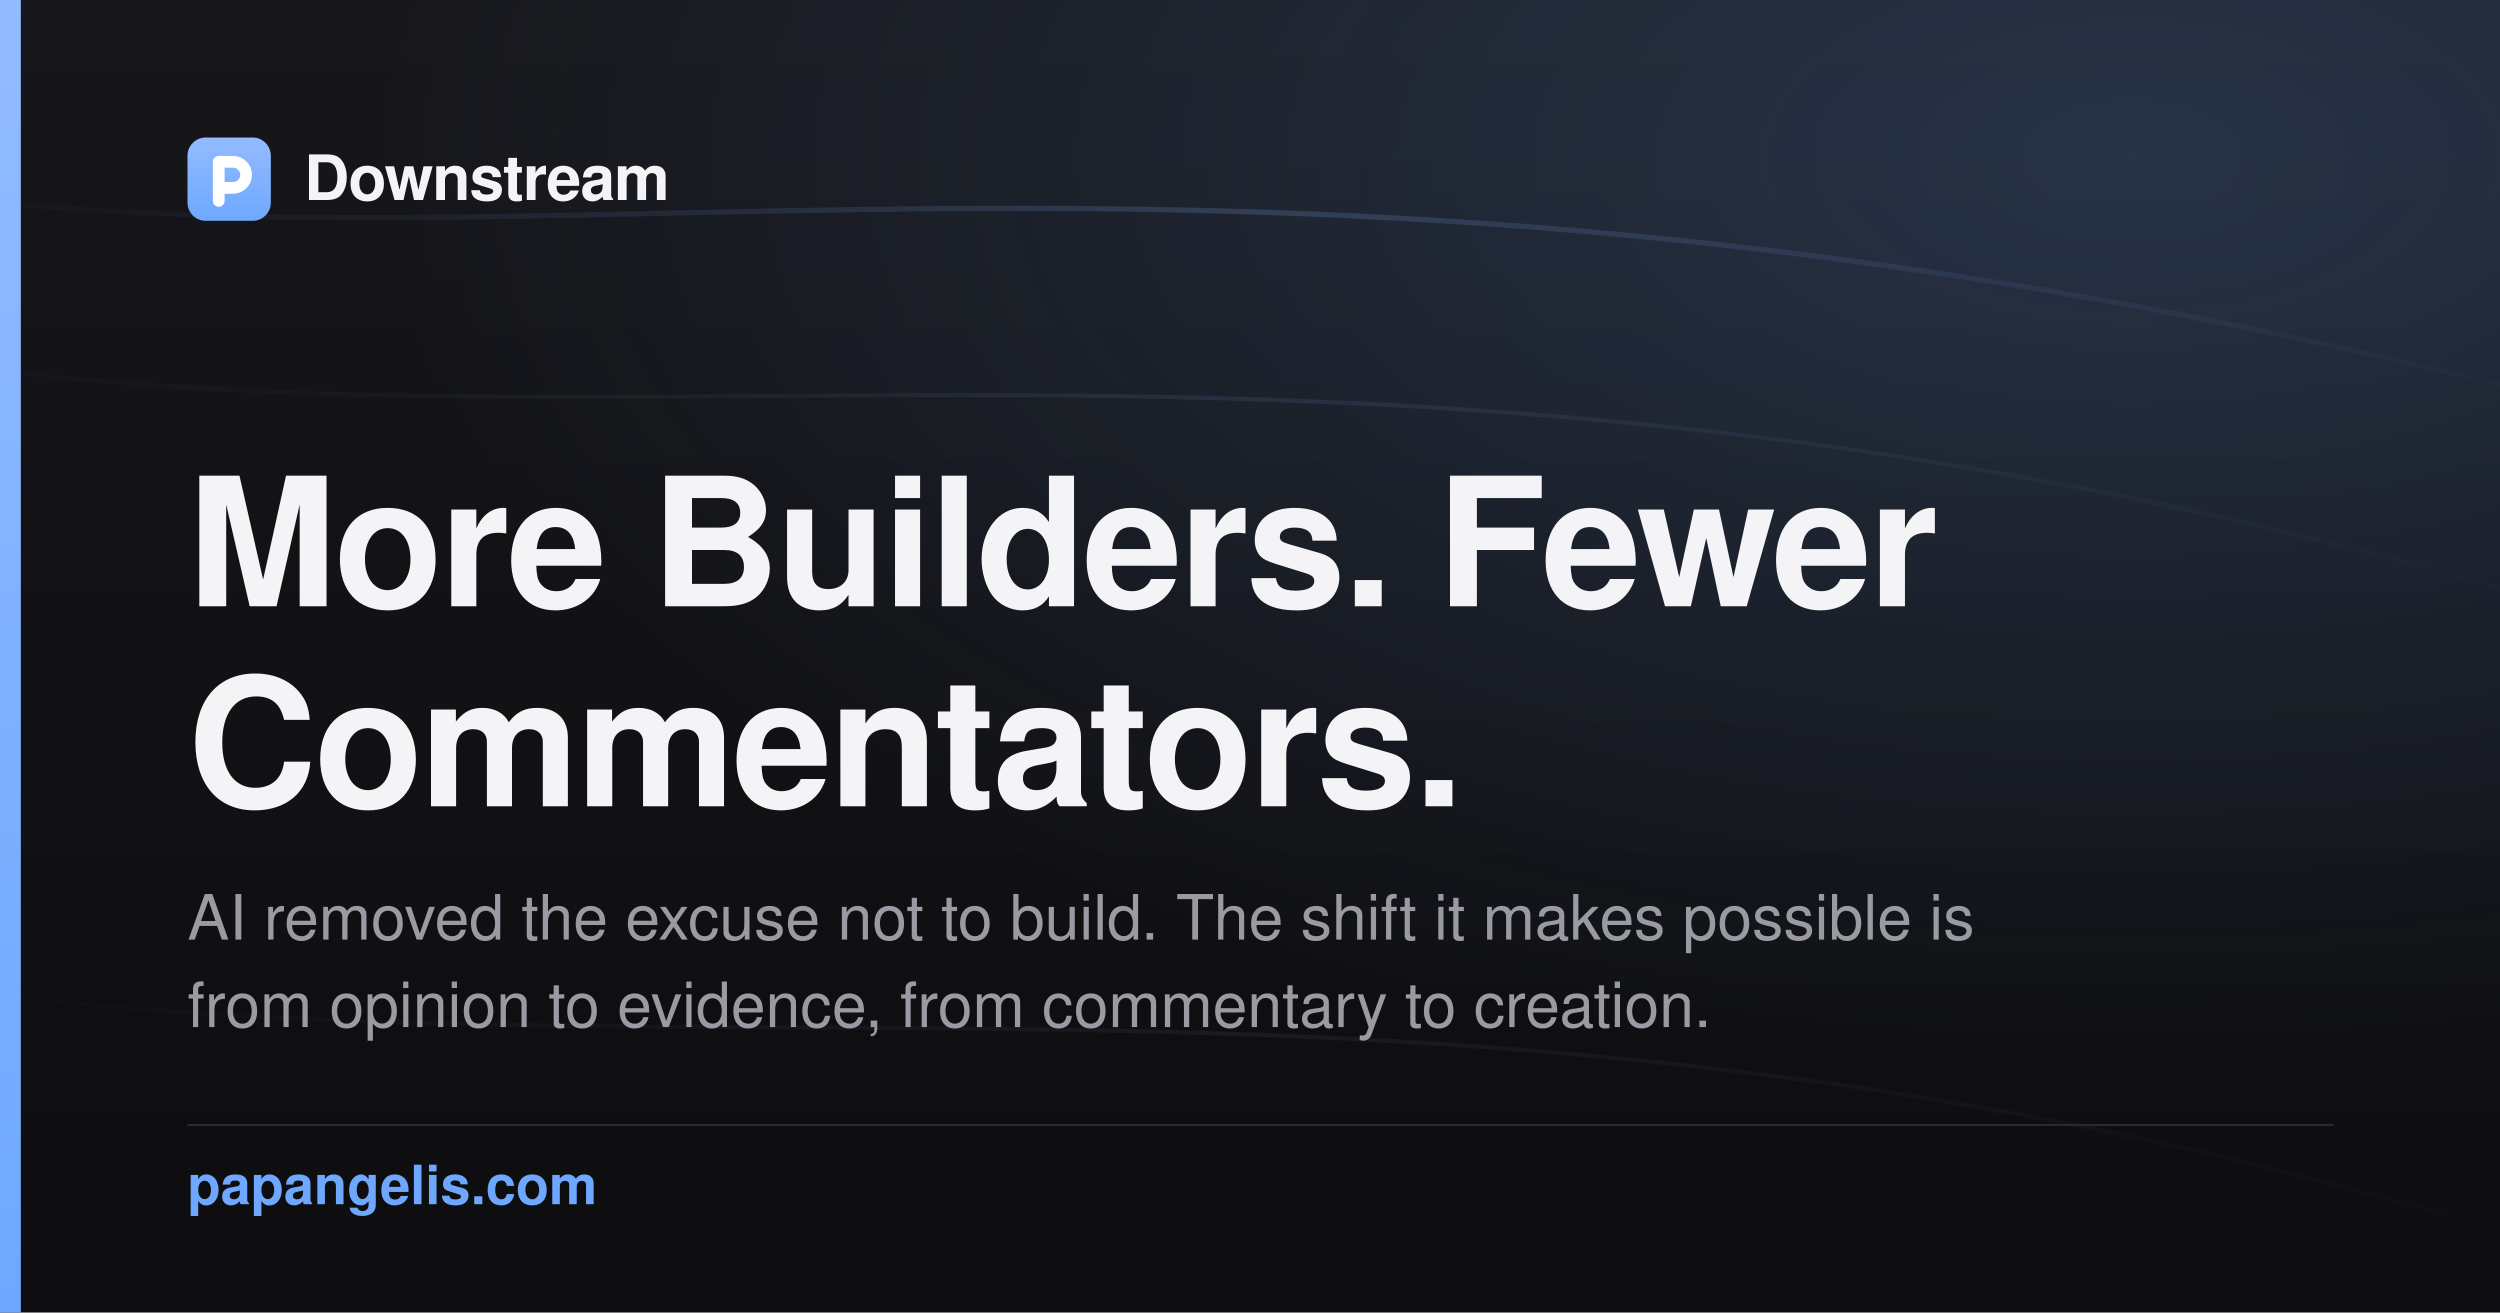
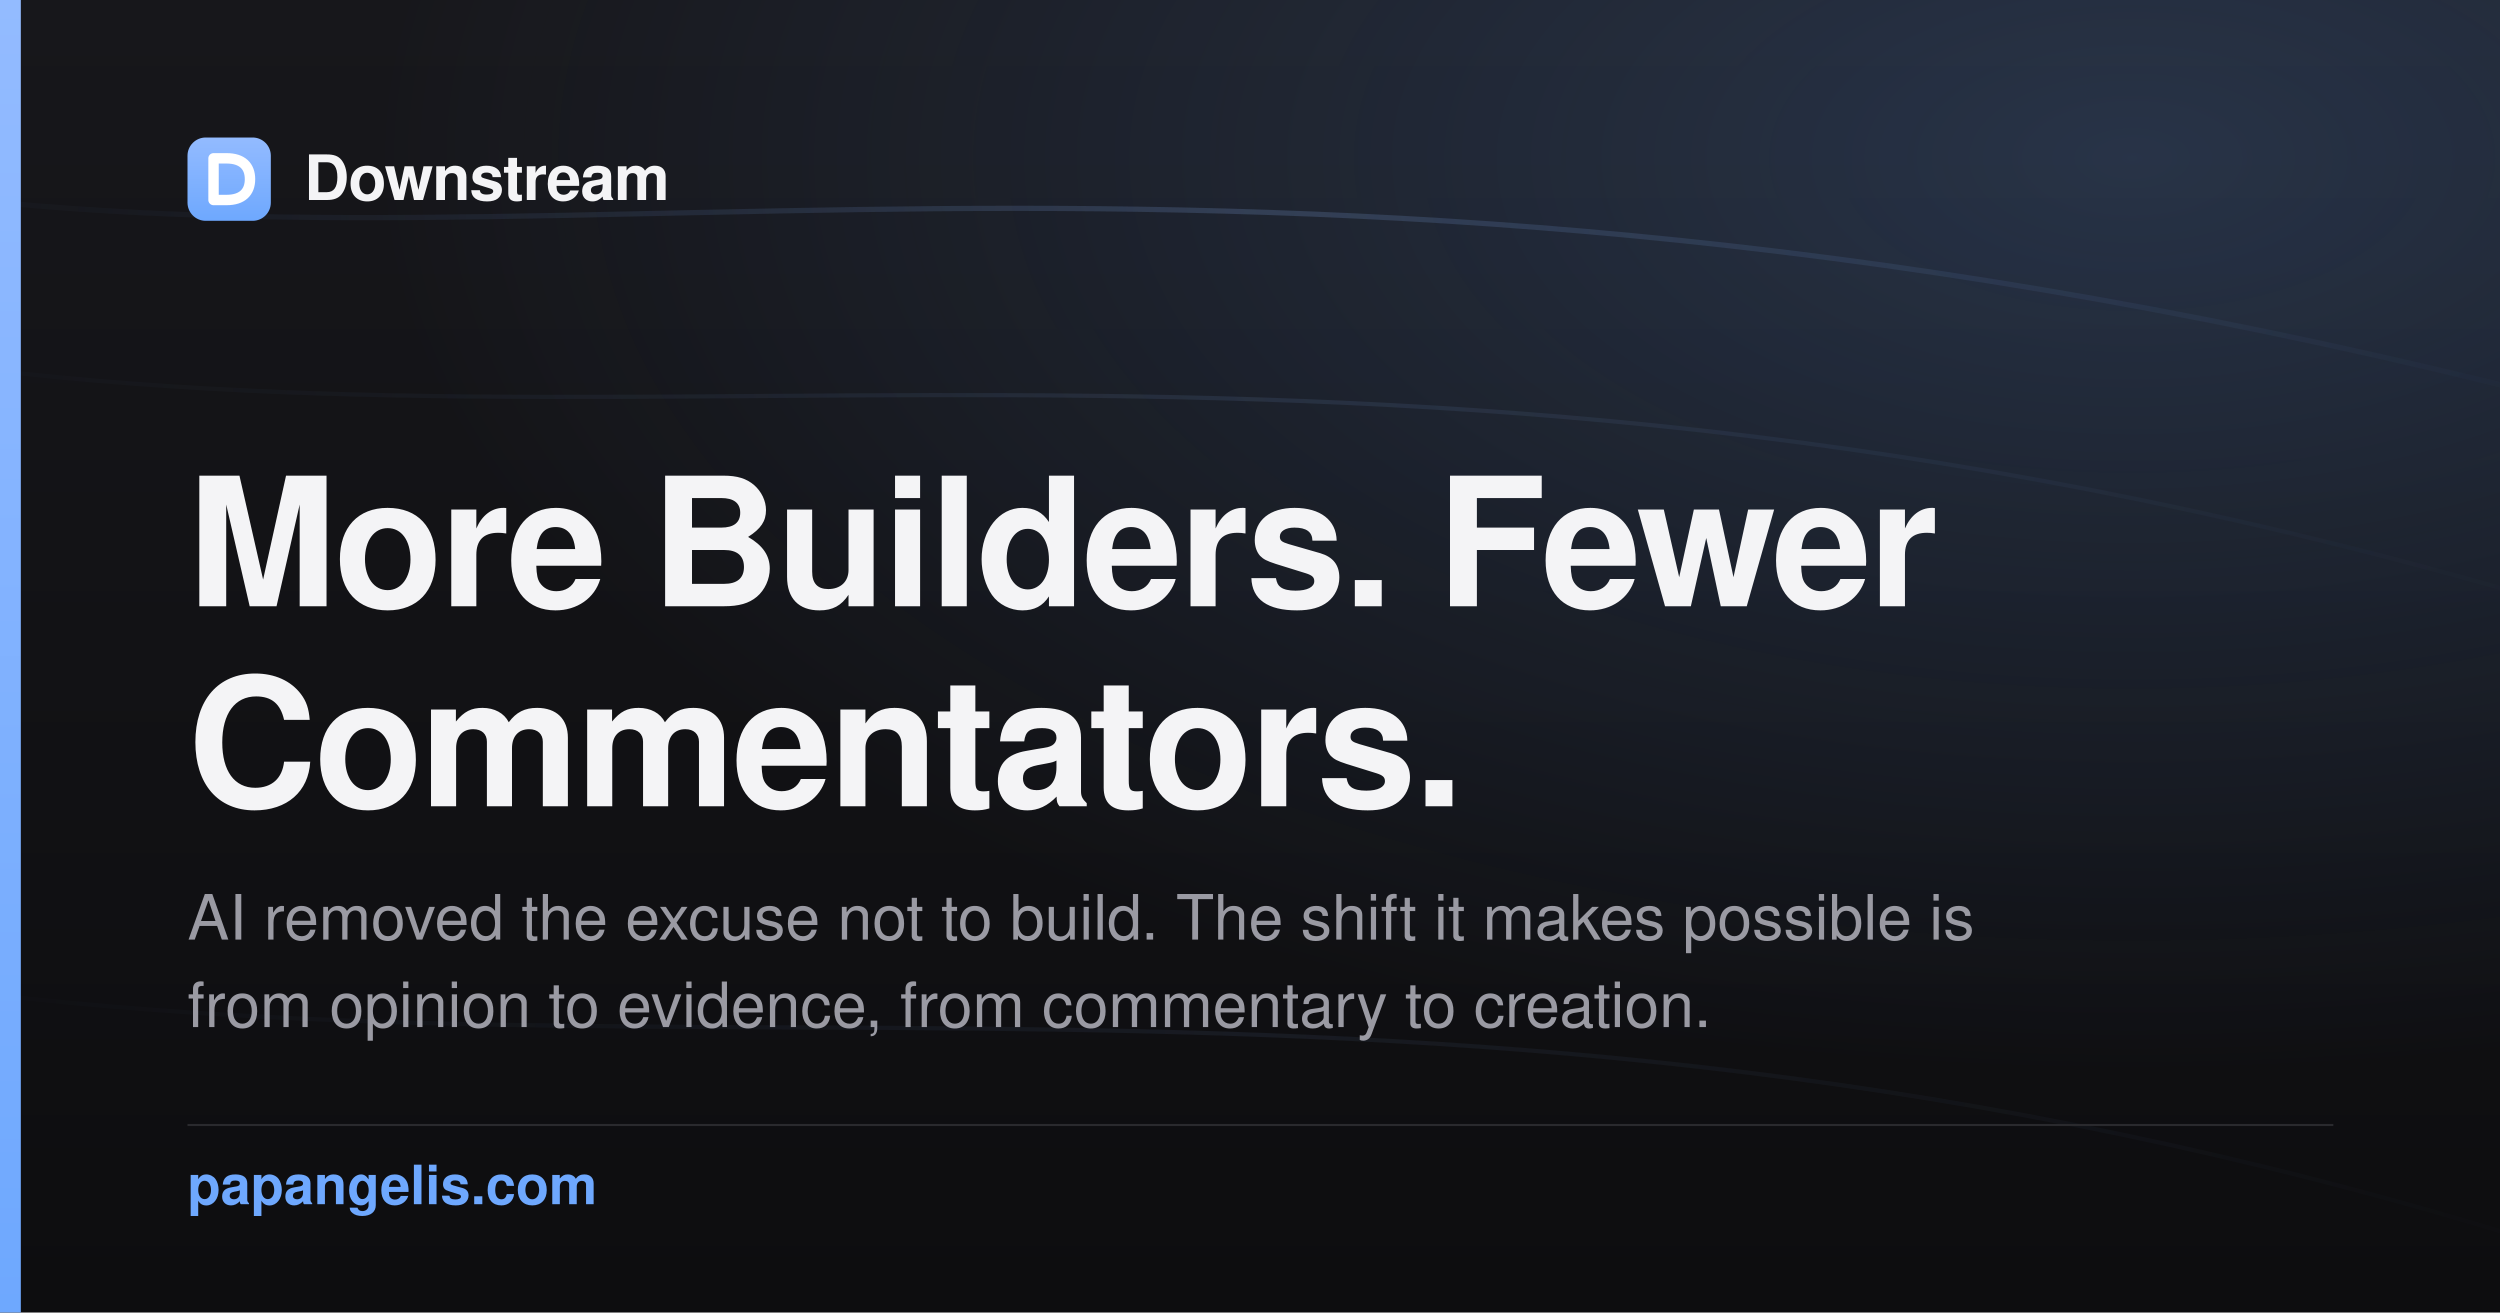
<svg xmlns="http://www.w3.org/2000/svg" width="1200" height="630" viewBox="0 0 1200 630">
  <defs>
    <linearGradient id="bg" x1="0" y1="0" x2="0" y2="1">
      <stop offset="0" stop-color="#17171b" />
      <stop offset="1" stop-color="#0d0d0f" />
    </linearGradient>
    <radialGradient id="glow" cx="0.85" cy="0.12" r="0.7">
      <stop offset="0" stop-color="#6ea8fe" stop-opacity="0.20" />
      <stop offset="1" stop-color="#6ea8fe" stop-opacity="0" />
    </radialGradient>
    <linearGradient id="bar" x1="0" y1="0" x2="0" y2="1">
      <stop offset="0" stop-color="#93bbff" />
      <stop offset="1" stop-color="#6ea8fe" />
    </linearGradient>
    <linearGradient id="stream" x1="0" y1="0" x2="1" y2="0">
      <stop offset="0" stop-color="#6ea8fe" stop-opacity="0" />
      <stop offset="0.5" stop-color="#93bbff" />
      <stop offset="1" stop-color="#6ea8fe" stop-opacity="0" />
    </linearGradient>
  </defs>
  <g font-family="'Helvetica Neue', Helvetica, Arial, sans-serif">
    <rect width="1200" height="630" fill="url(#bg)" />
    <rect width="1200" height="630" fill="url(#glow)" />
    <path d="M -60 90 C 280 140, 620 30, 1260 200" fill="none" stroke="url(#stream)" stroke-width="2.5" stroke-opacity="0.18" />
    <path d="M -60 170 C 320 230, 680 120, 1260 300" fill="none" stroke="url(#stream)" stroke-width="2" stroke-opacity="0.1" />
    <path d="M -60 470 C 340 530, 720 430, 1260 610" fill="none" stroke="url(#stream)" stroke-width="2" stroke-opacity="0.07" />
    <rect x="0" y="0" width="10" height="630" fill="url(#bar)" />
    <g>
-       <g>
-         <rect x="90" y="66" width="40" height="40" rx="8.75" fill="url(#bar)" />
-         <path d="M 105 96.417 V 77.667 h 6.875 a 6.25 6.25 0 0 1 0 12.5 H 105" fill="none" stroke="#ffffff" stroke-width="5.625" stroke-linecap="round" stroke-linejoin="round" />
+       <g transform="translate(90 66) scale(0.625)">
+         <rect width="64" height="64" rx="14" fill="url(#bar)" />
+         <path d="M20 16 H30 C42 16 48 22 48 32 C48 42 42 48 30 48 H20 Z" fill="none" stroke="#ffffff" stroke-width="8" stroke-linejoin="round" />
      </g>
      <text x="146" y="96" font-size="30" font-weight="700" letter-spacing="-0.5" fill="#f4f4f6">Downstream</text>
    </g>
    <text x="90" y="291" font-size="86" font-weight="700" letter-spacing="-1.5" fill="#f4f4f6">More Builders. Fewer</text>
    <text x="90" y="387" font-size="86" font-weight="700" letter-spacing="-1.5" fill="#f4f4f6">Commentators.</text>
    <text x="90" y="451" font-size="30" font-weight="400" fill="#9a9aa3">AI removed the excuse not to build. The shift it makes possible is</text>
    <text x="90" y="493" font-size="30" font-weight="400" fill="#9a9aa3">from opinion to evidence, from commentary to creation.</text>
    <line x1="90" y1="540" x2="1120" y2="540" stroke="#2a2a2e" stroke-width="1" />
    <text x="90" y="578" font-size="26" font-weight="600" fill="#6ea8fe">papangelis.com</text>
  </g>
</svg>
